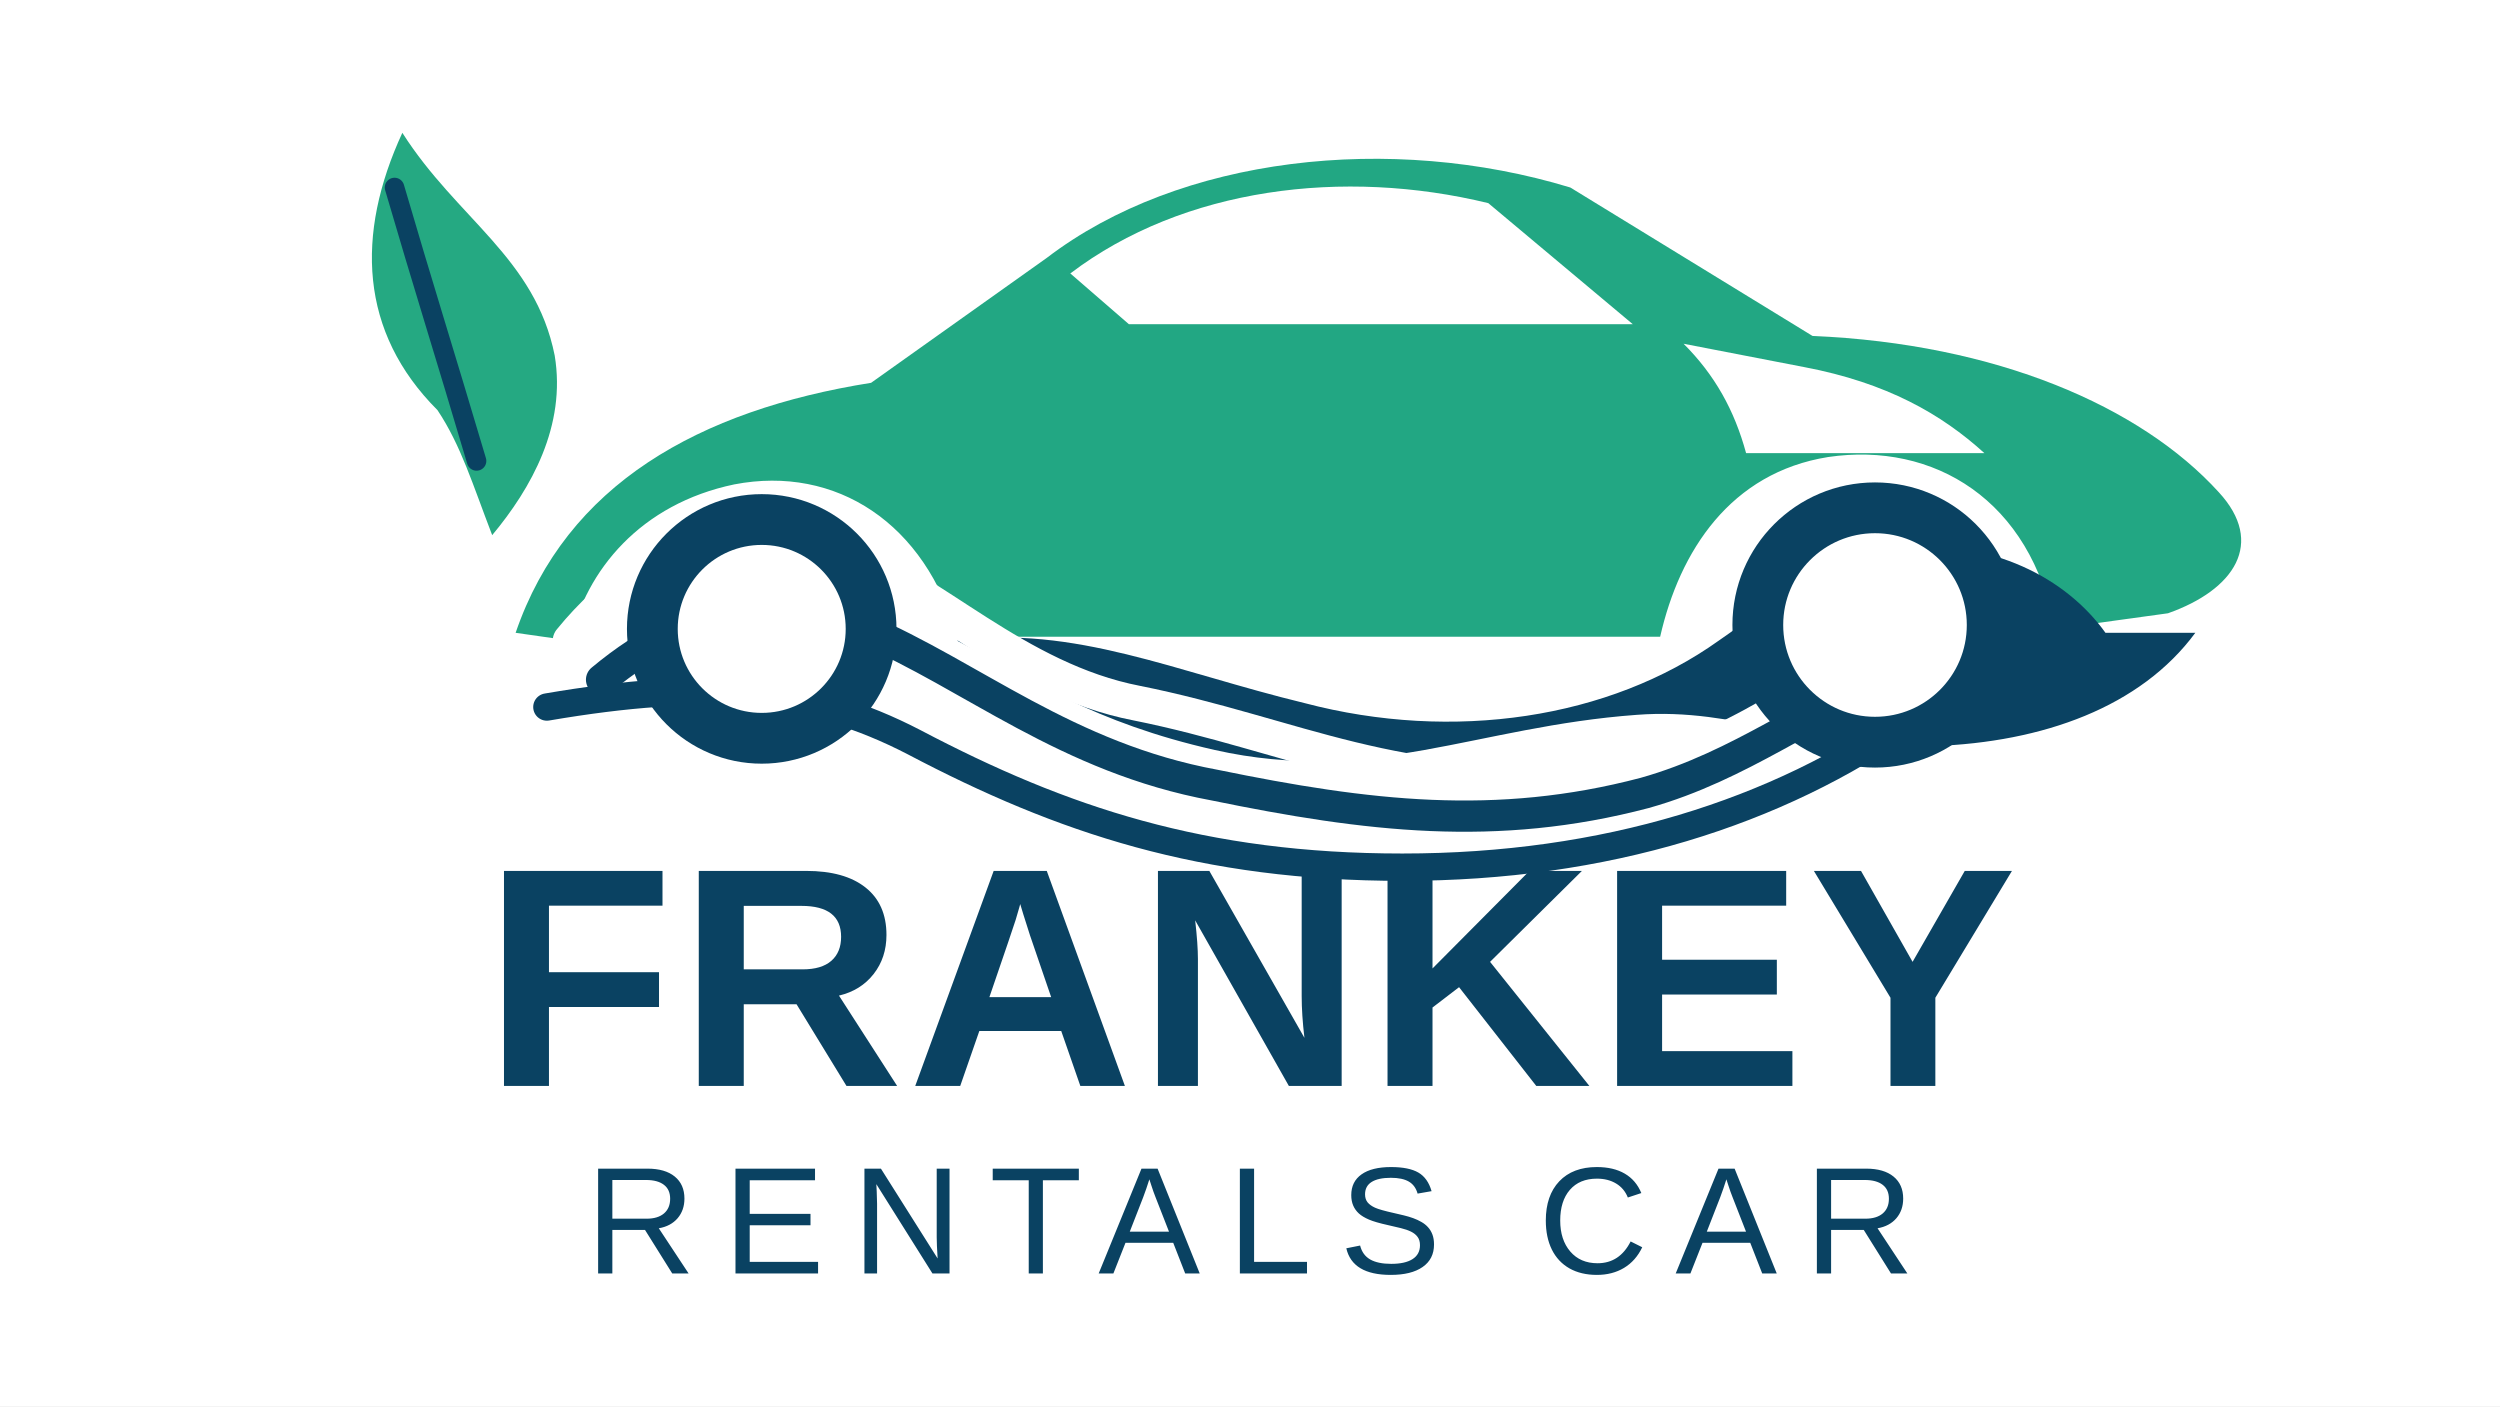
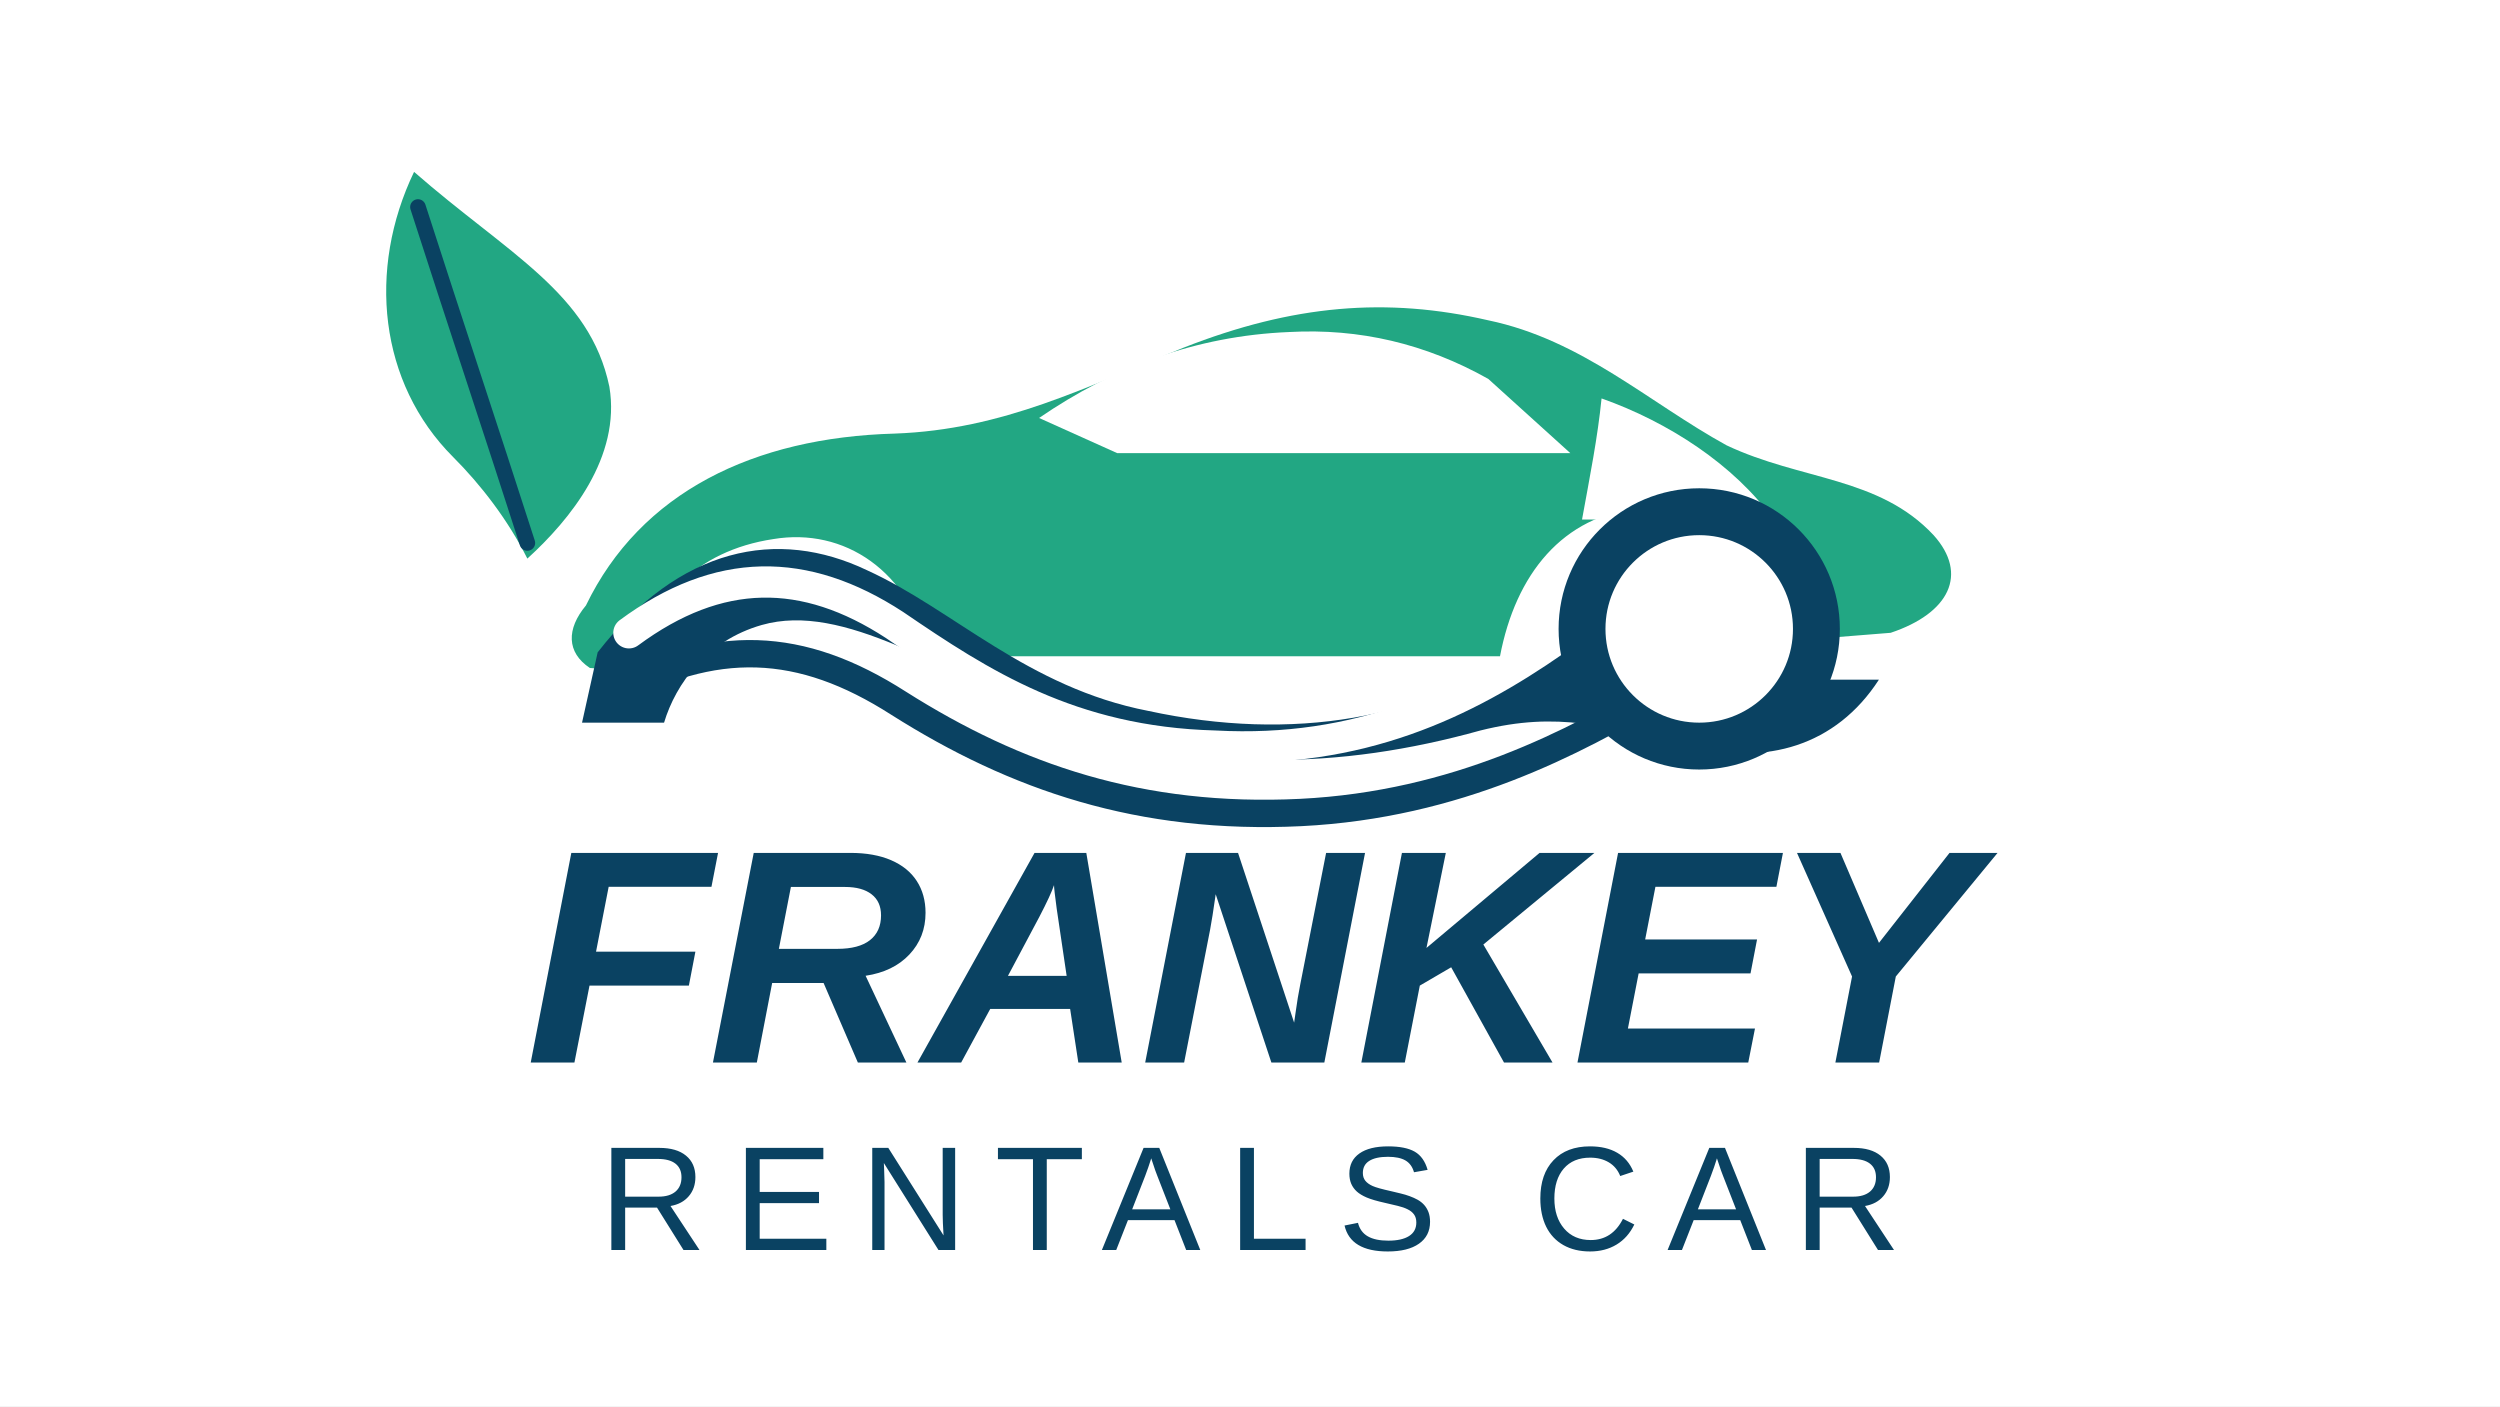
<svg xmlns="http://www.w3.org/2000/svg" viewBox="0 0 640 360" role="img" aria-labelledby="title desc">
-   <rect width="640" height="360" fill="#ffffff" />
+   <rect width="640" height="360" fill="#fff" />
  <g stroke-linecap="round" stroke-linejoin="round">
-     <path d="M112 105 C92 85 91 60 103 34 C117 56 137 66 142 91 C145 109 136 125 126 137 C121 124 118 114 112 105Z" fill="#25a982" />
-     <path d="M122 118 C114 91 108 72 101 48" fill="none" stroke="#0a4262" stroke-width="5" />
-     <path d="M132 162 C145 124 179 105 223 98 L268 66 C302 40 356 34 402 48 L464 86 C511 88 548 104 568 126 C580 139 572 151 555 157 L526 161 C520 128 495 113 468 117 C443 121 430 141 425 163 L245 163 C237 134 214 119 188 124 C164 129 150 146 146 164Z" fill="#22a783" />
-     <path d="M274 70 C303 48 344 43 381 52 L418 83 L289 83Z" fill="#ffffff" />
-     <path d="M431 88 L462 94 C483 98 497 106 508 116 L447 116 C444 105 439 96 431 88Z" fill="#ffffff" />
-     <path d="M245 164 C275 160 301 172 334 180 C372 190 412 184 440 164 C456 153 467 142 486 140 C510 138 529 148 539 162 L562 162 C548 181 523 190 495 191 C463 192 445 181 419 183 C378 186 351 201 311 192 C280 185 264 174 245 164Z" fill="#0a4262" />
-     <path d="M146 164 C168 137 194 135 217 143 C238 150 260 174 291 180 C331 188 359 204 407 199 C441 196 461 176 479 169" fill="none" stroke="#ffffff" stroke-width="9" />
-     <path d="M154 174 C178 154 200 153 221 161 C249 173 273 194 311 201 C350 209 383 213 421 203 C446 196 464 181 482 175" fill="none" stroke="#0a4262" stroke-width="8" />
-     <path d="M140 181 C181 174 207 176 234 190 C272 210 308 222 359 222 C411 222 455 208 489 184" fill="none" stroke="#0a4262" stroke-width="7" />
-     <circle cx="195" cy="161" r="28" fill="#ffffff" stroke="#0a4262" stroke-width="13" />
-     <circle cx="195" cy="161" r="13" fill="#ffffff" />
-     <circle cx="480" cy="160" r="30" fill="#ffffff" stroke="#0a4262" stroke-width="13" />
-     <circle cx="480" cy="160" r="14" fill="#ffffff" />
+     <path d="M116 117 C97 98 94 69 106 44 C130 65 151 75 156 99 C159 117 146 133 135 143 C130 133 123 124 116 117Z" fill="#22a783" />
+     <path d="M135 139 C126 111 116 81 107 53" fill="none" stroke="#0a4262" stroke-width="4" />
+     <path d="M150 155 C164 126 193 112 229 111 C257 110 278 99 303 89 C331 78 355 76 381 82 C405 87 422 103 442 114 C461 123 481 122 495 137 C504 147 499 157 484 162 L459 164 C455 141 439 128 420 130 C400 132 388 147 384 168 L238 168 C233 146 216 135 198 138 C178 141 166 154 162 172 L151 171 C145 167 145 161 150 155Z" fill="#22a783" />
+     <path d="M266 107 C285 94 306 86 330 85 C348 84 365 88 381 97 L402 116 L286 116Z" fill="#fff" />
+     <path d="M410 102 C427 108 444 119 454 133 L405 133 C407 122 409 112 410 102Z" fill="#fff" />
+     <path d="M153 167 C174 140 199 135 222 146 C244 156 263 176 294 182 C331 190 365 184 389 166 C405 154 419 145 436 147 C451 149 459 160 461 174 L481 174 C470 191 452 196 433 191 C411 186 399 182 379 187 C343 197 307 198 271 184 C241 172 216 154 195 160 C181 164 173 175 170 185 L149 185Z" fill="#0a4262" />
+     <path d="M161 162 C184 145 206 145 229 160 C251 175 274 190 311 191 C348 193 375 180 398 164 C412 154 423 151 437 154" fill="none" stroke="#fff" stroke-width="8" />
+     <path d="M156 178 C183 163 205 164 230 180 C260 199 292 210 333 208 C373 206 403 190 425 177" fill="none" stroke="#0a4262" stroke-width="7" />
+     <circle cx="435" cy="161" r="30" fill="#fff" stroke="#0a4262" stroke-width="12" />
+     <circle cx="435" cy="161" r="16" fill="#fff" />
  </g>
-   <text x="320" y="278" text-anchor="middle" fill="#0a4262" font-family="Arial, Helvetica, sans-serif" font-size="80" font-weight="900" letter-spacing="1">FRANKEY</text>
-   <text x="320" y="326" text-anchor="middle" fill="#0a4262" font-family="Arial, Helvetica, sans-serif" font-size="39" font-weight="500" letter-spacing="7">RENTALS CAR</text>
+   <text x="320" y="272" text-anchor="middle" fill="#0a4262" font-family="Arial,Helvetica,sans-serif" font-size="78" font-style="italic" font-weight="900" letter-spacing="-1">FRANKEY</text>
+   <text x="320" y="320" text-anchor="middle" fill="#0a4262" font-family="Arial,Helvetica,sans-serif" font-size="38" font-weight="500" letter-spacing="7">RENTALS CAR</text>
</svg>
